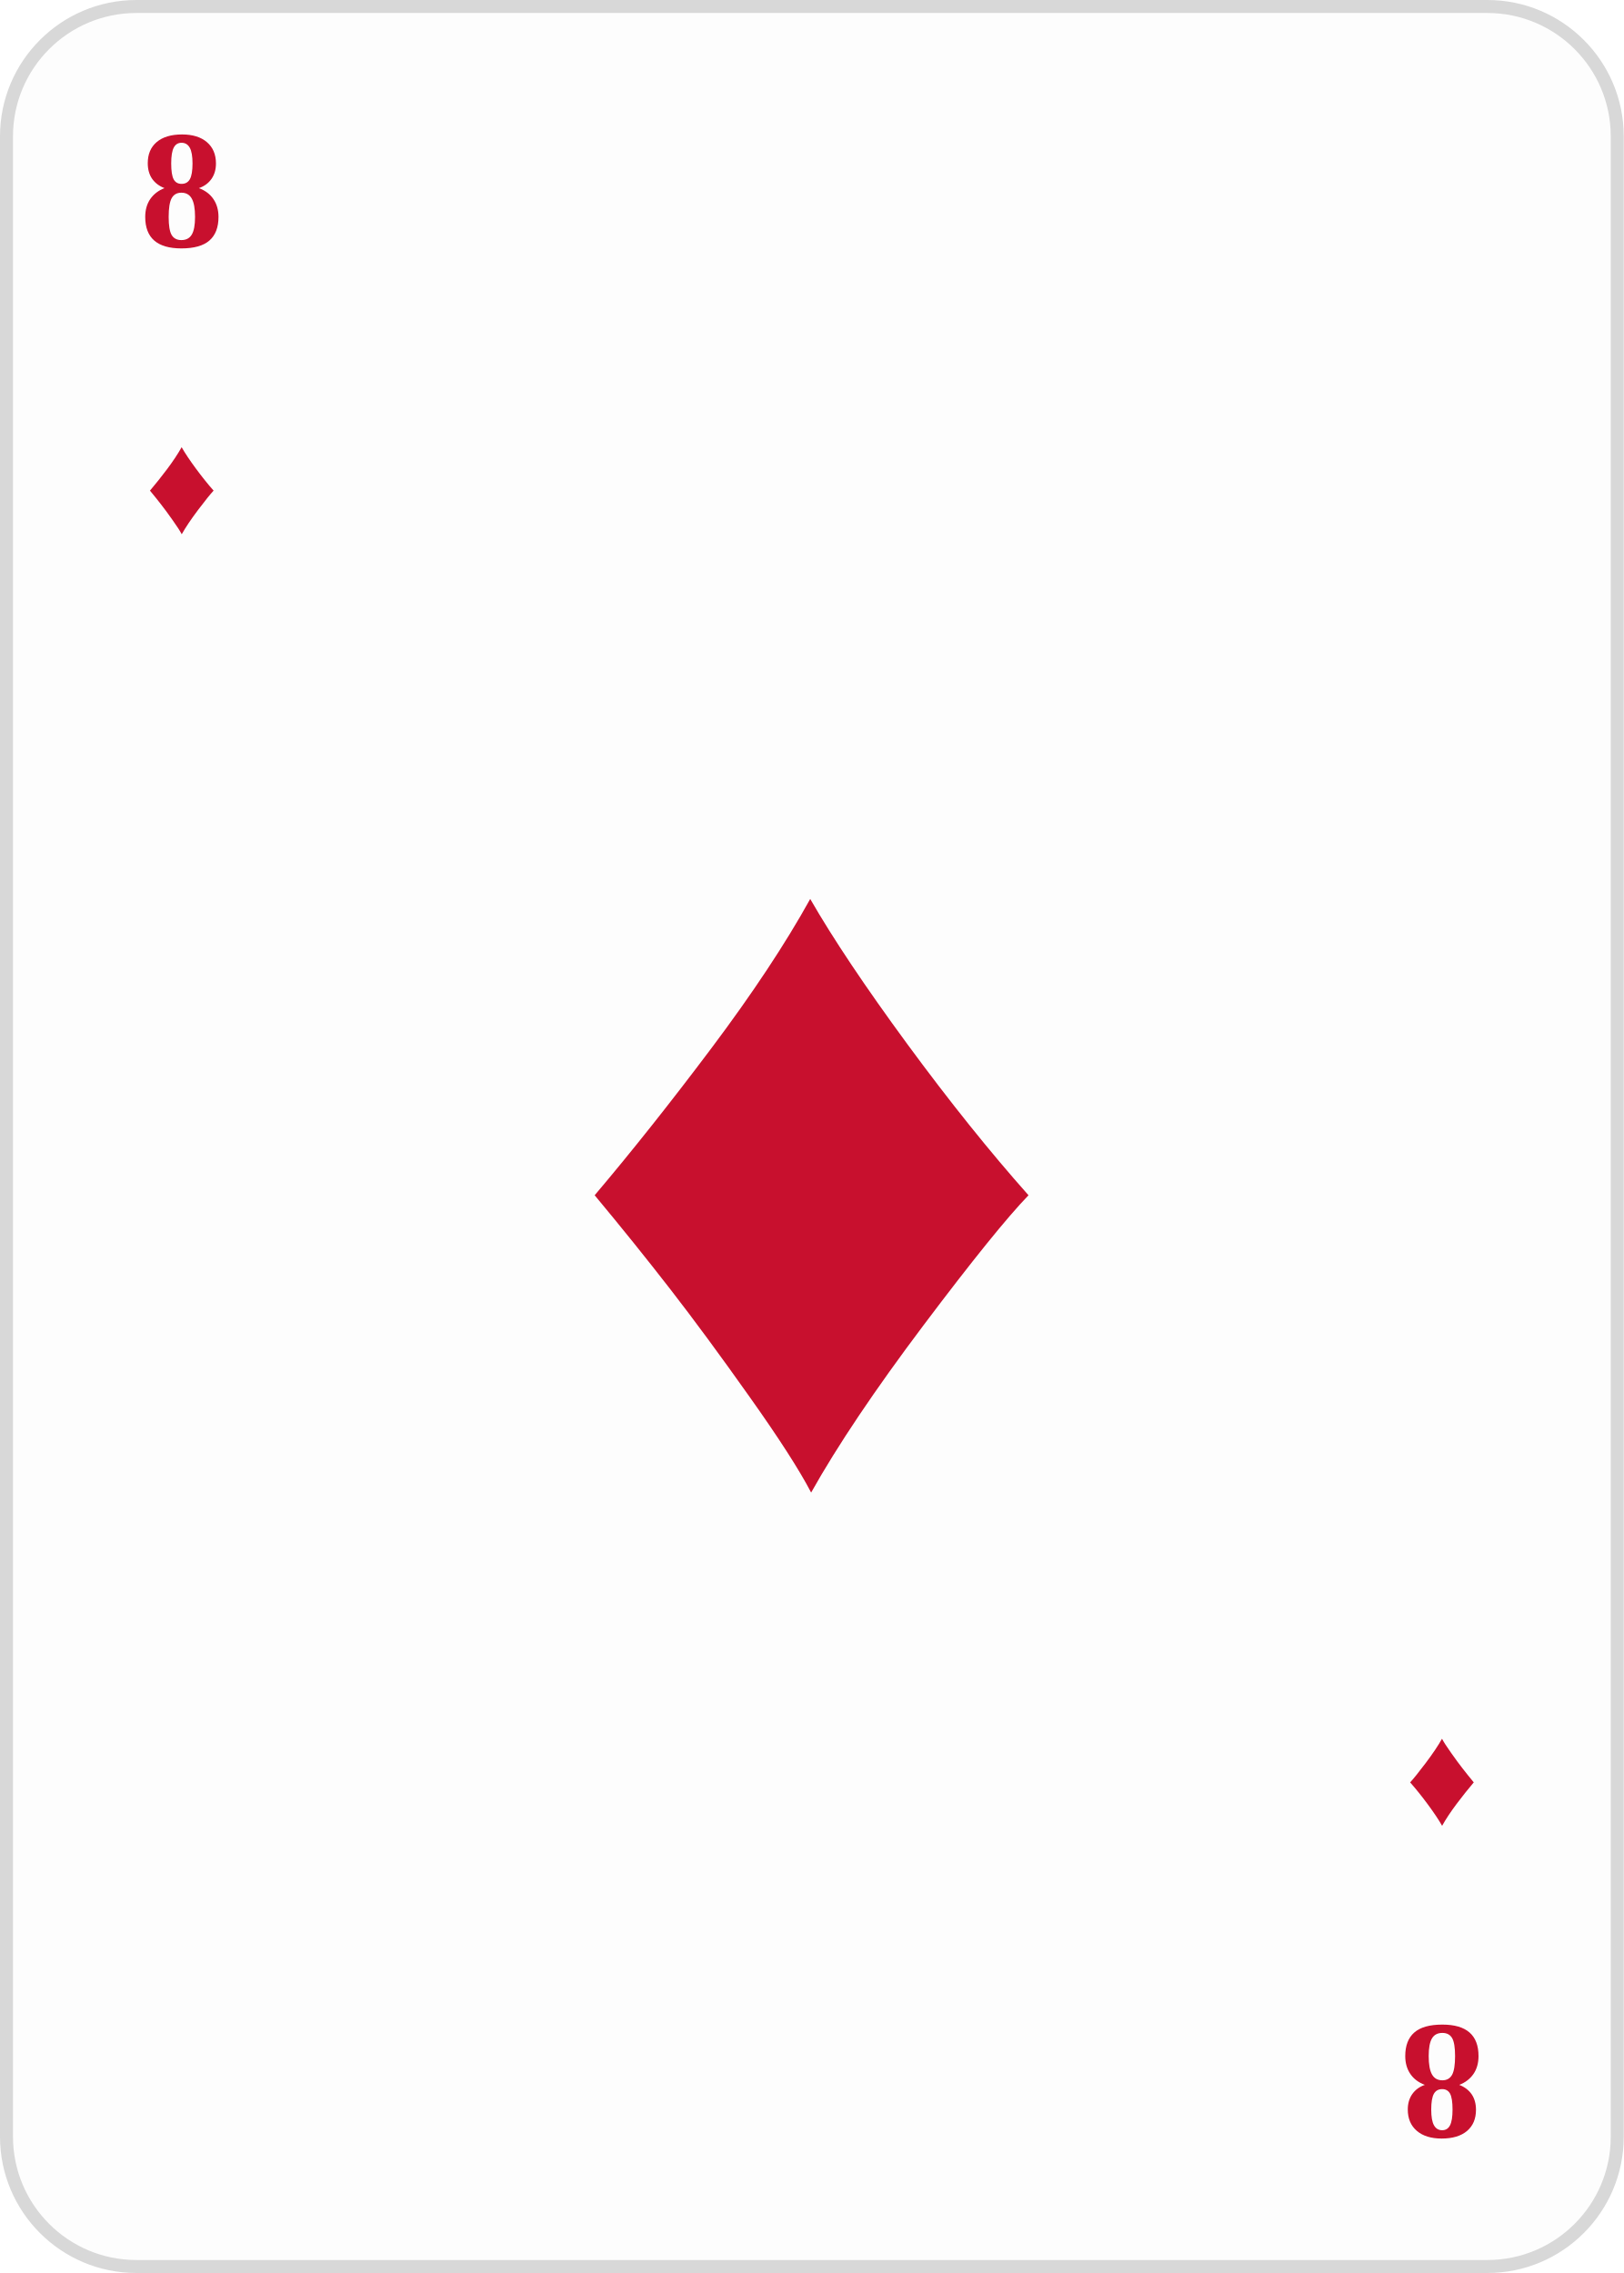
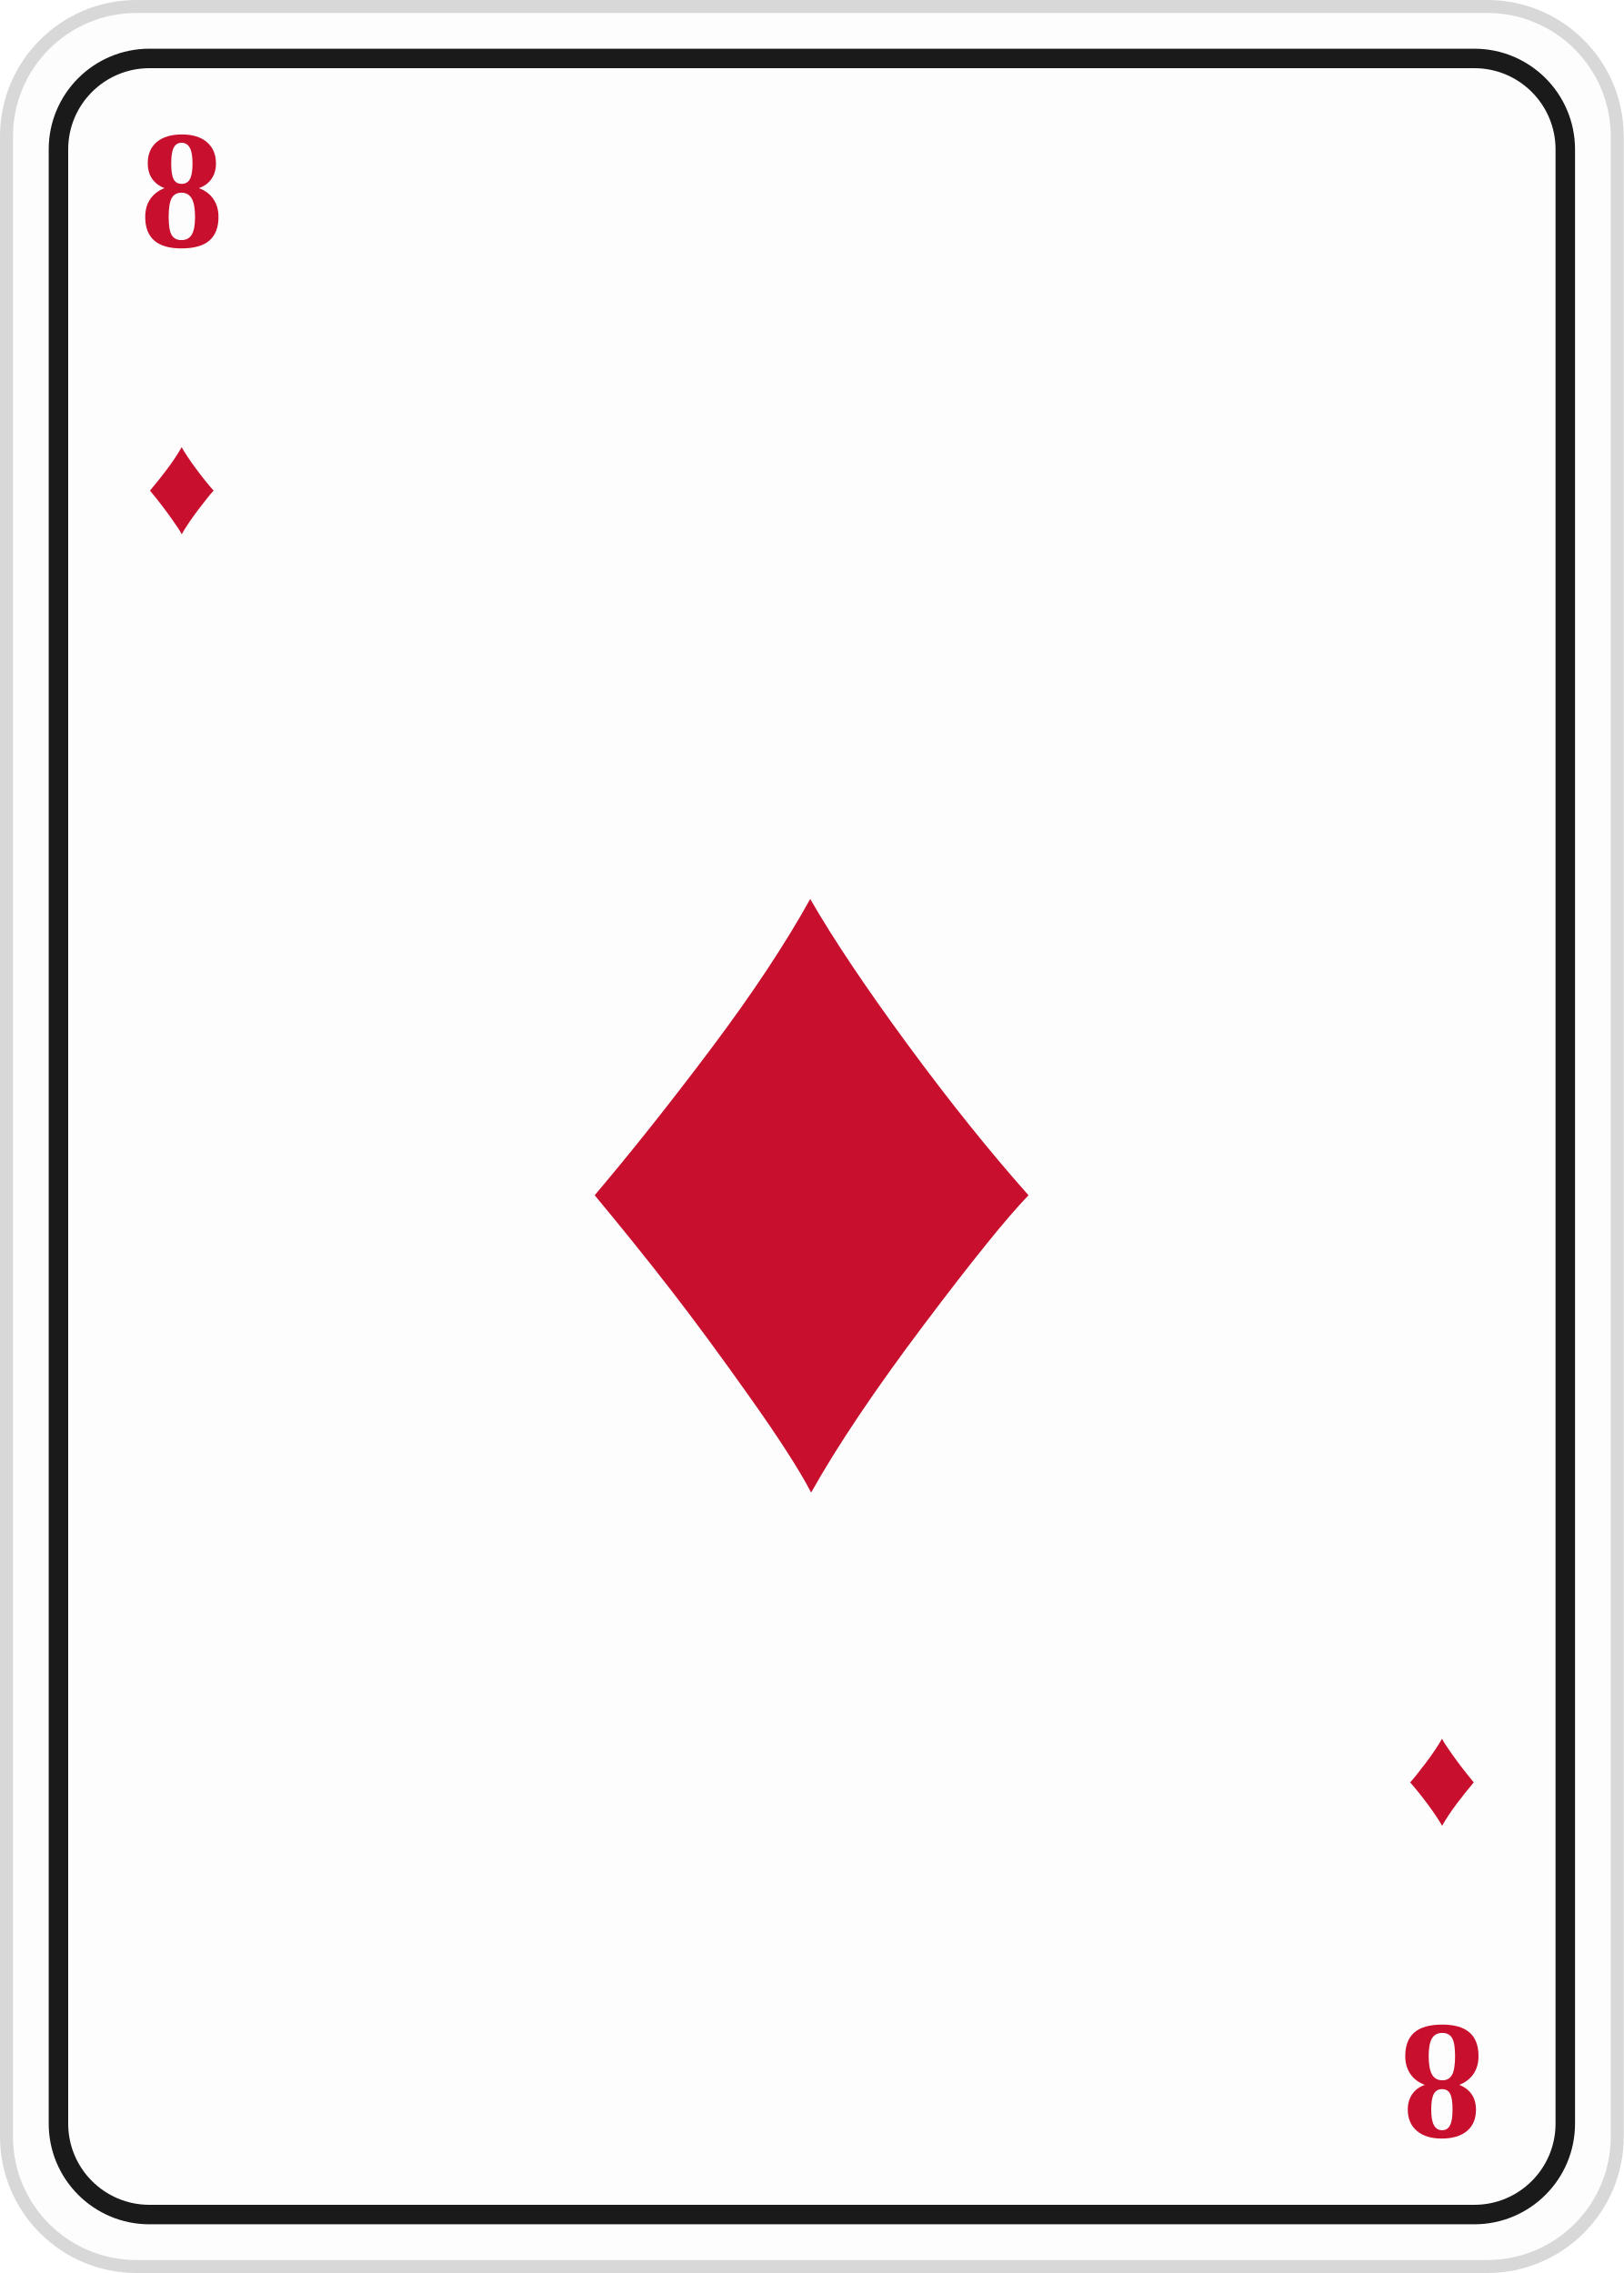
<svg xmlns="http://www.w3.org/2000/svg" viewBox="0 0 250 350">
  <rect x="1" y="1" width="248" height="348" rx="20" fill="#fdfdfd" stroke="#d8d8d8" stroke-width="2" />
+   <rect x="9" y="9" width="232" height="332" rx="14" fill="none" stroke="#1a1a1a" stroke-width="3" />
  <text x="28" y="38" font-size="26" font-weight="bold" fill="#c8102e" font-family="Georgia, 'Times New Roman', serif" text-anchor="middle">8</text>
  <text x="28" y="82" font-size="22" fill="#c8102e" font-family="Georgia, 'Times New Roman', serif" text-anchor="middle">♦</text>
  <g transform="translate(250,350) rotate(180)">
    <text x="28" y="38" font-size="26" font-weight="bold" fill="#c8102e" font-family="Georgia, 'Times New Roman', serif" text-anchor="middle">8</text>
    <text x="28" y="82" font-size="22" fill="#c8102e" font-family="Georgia, 'Times New Roman', serif" text-anchor="middle">♦</text>
  </g>
  <text x="125.0" y="228.0" font-size="150" fill="#c8102e" font-family="Georgia, 'Times New Roman', serif" text-anchor="middle">♦</text>
</svg>
